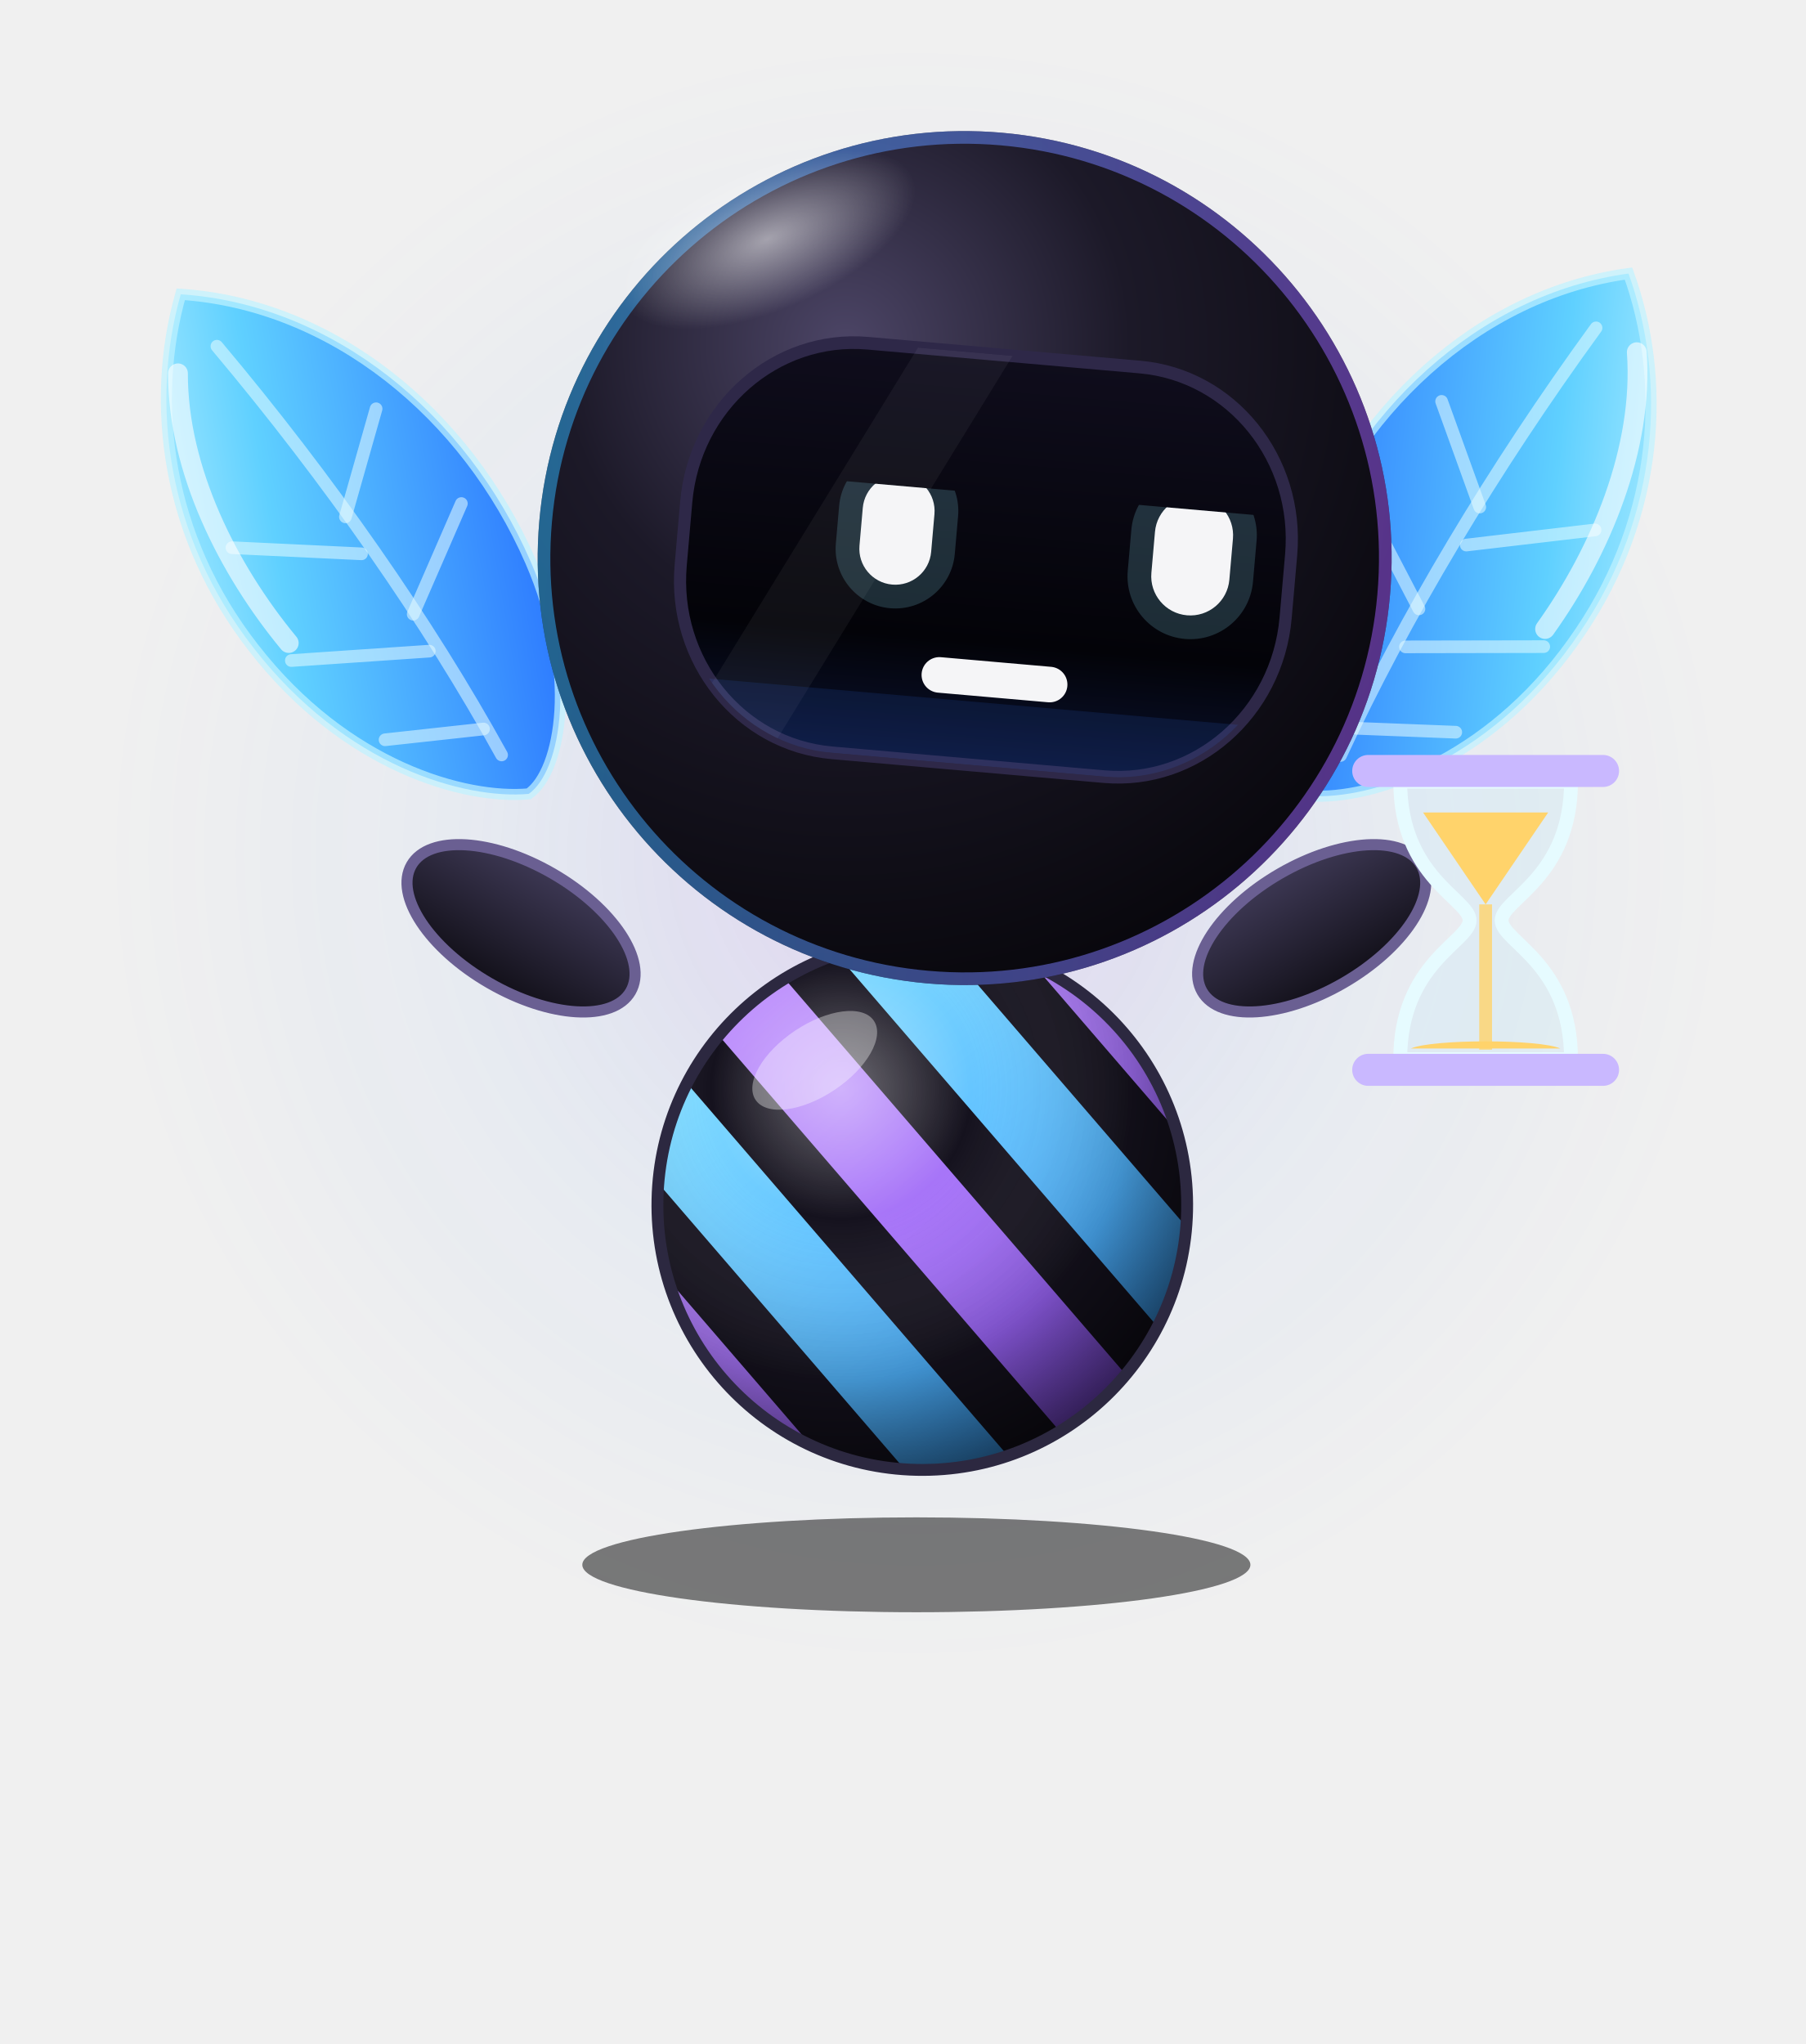
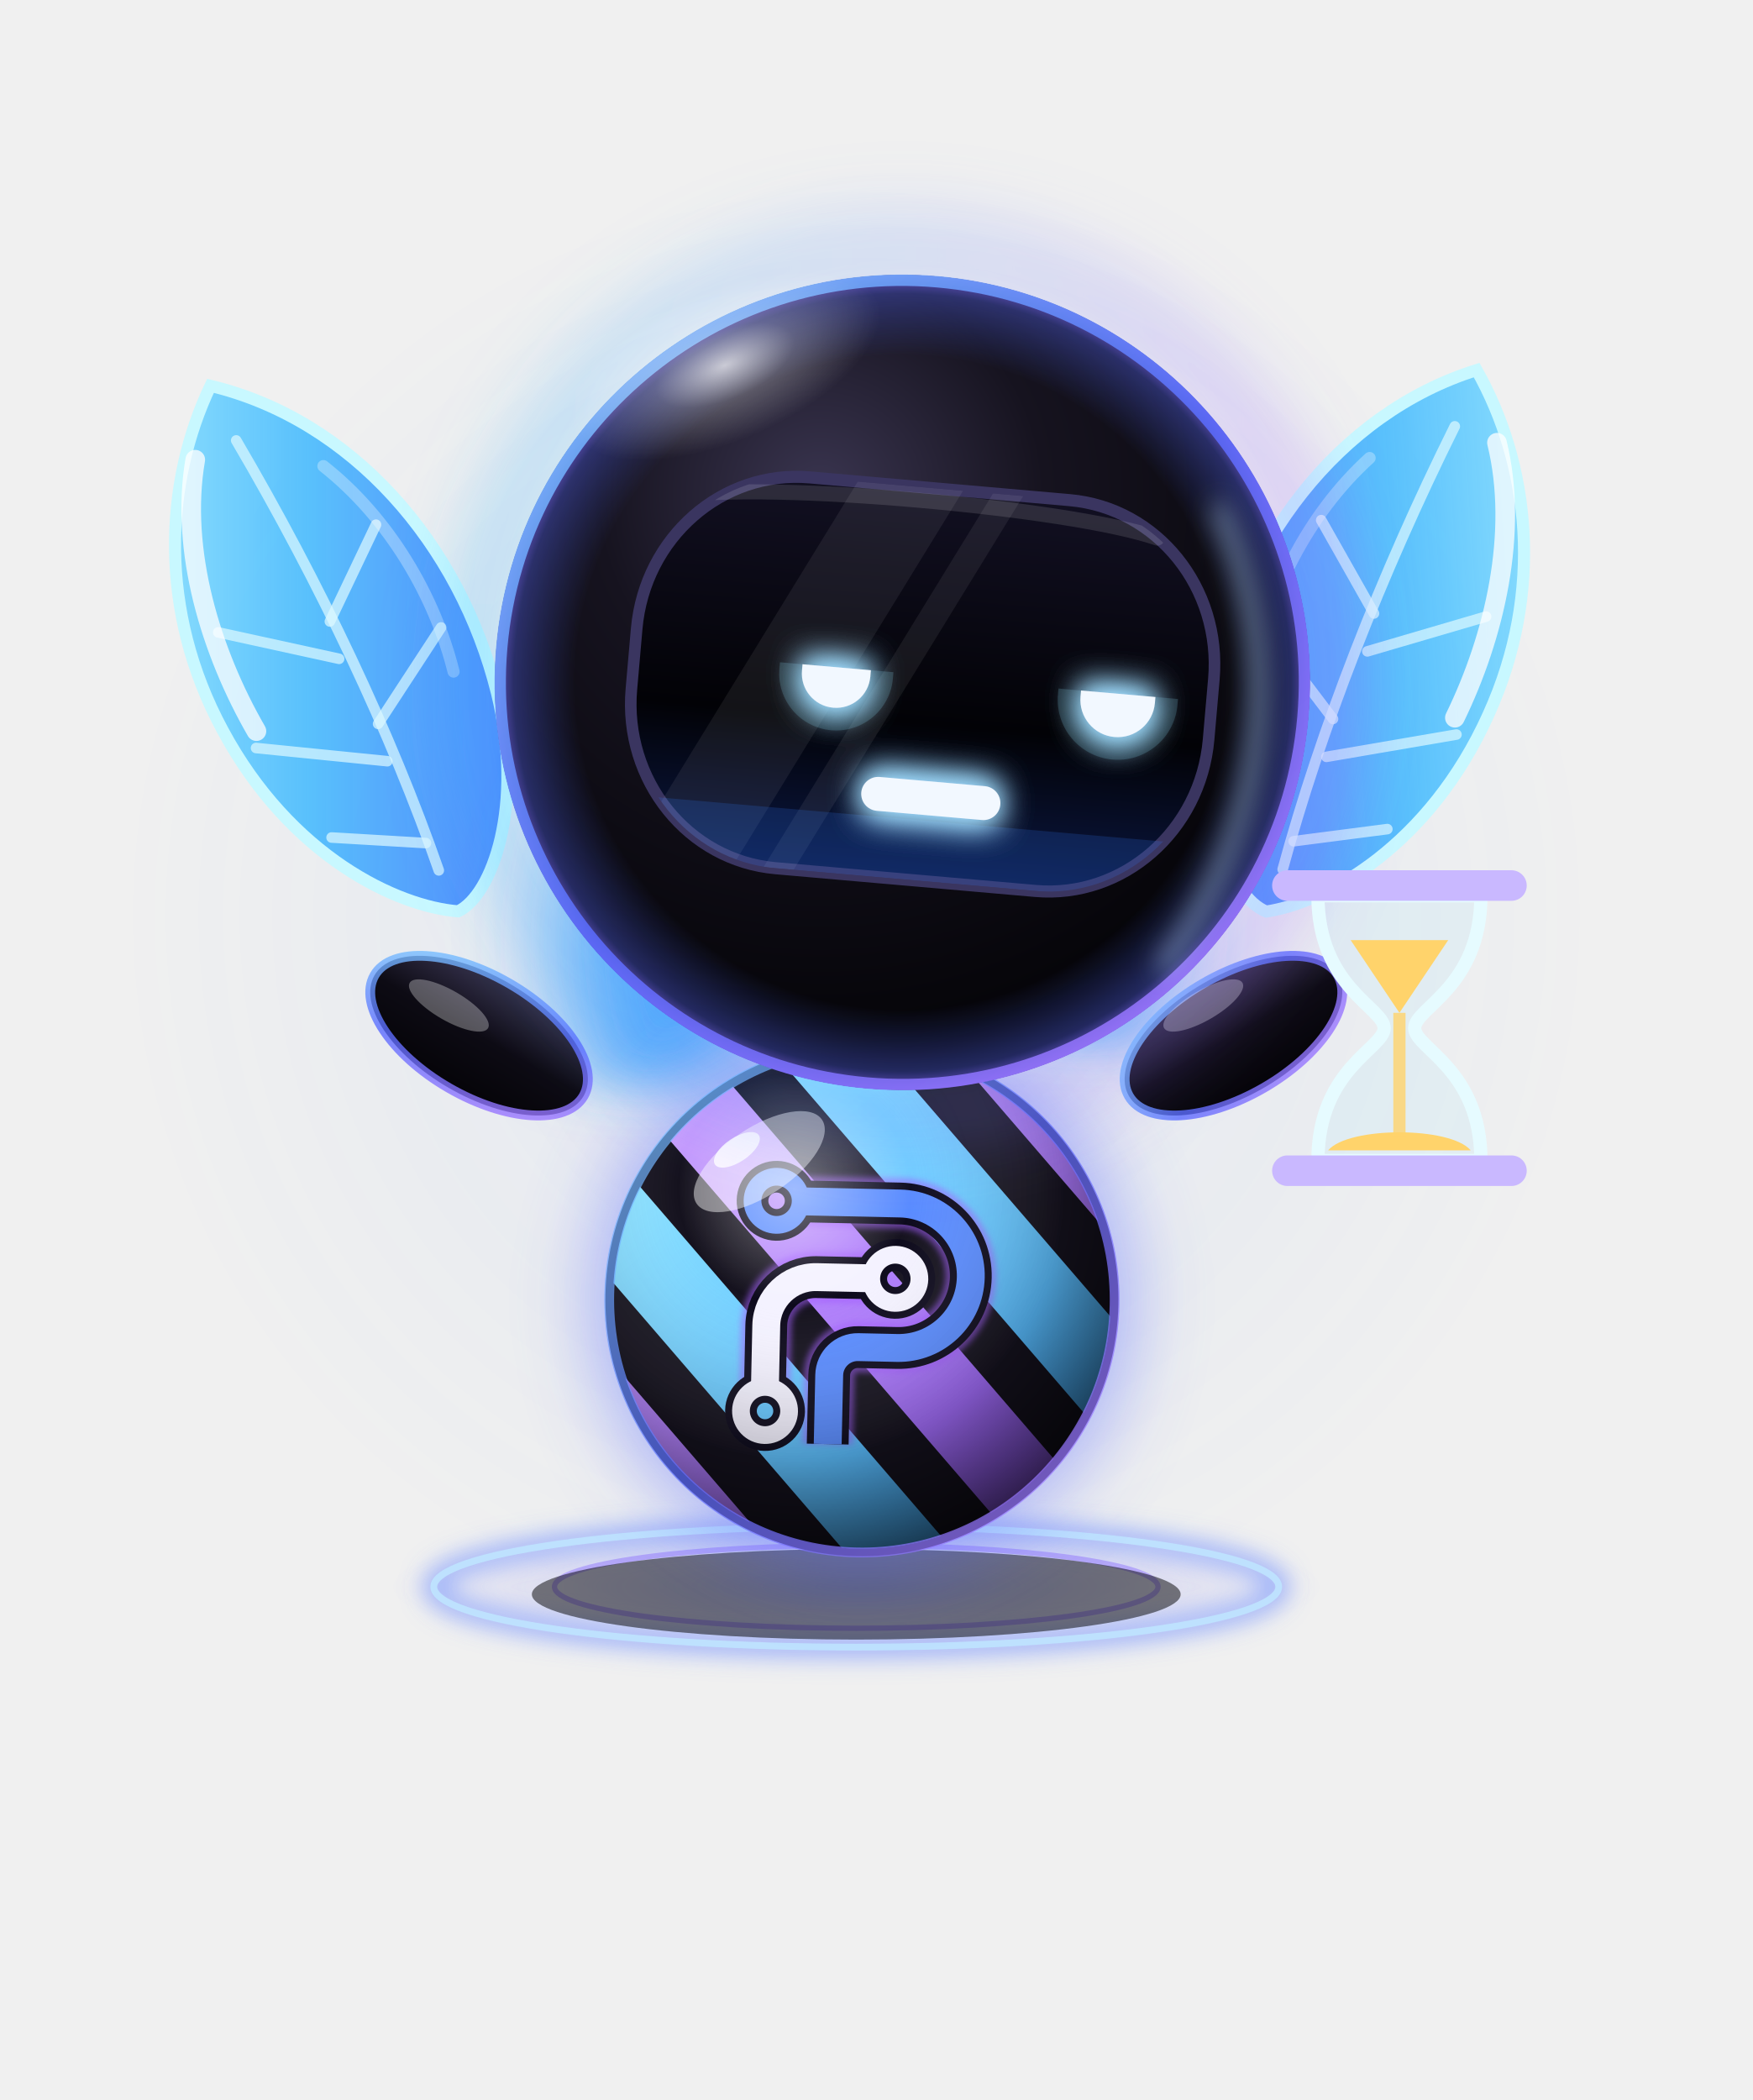
- <svg xmlns="http://www.w3.org/2000/svg" viewBox="-15.9 -7.9 228.4 258.5" role="img" aria-label="Yayen" width="2048" height="2318">
+ <svg xmlns="http://www.w3.org/2000/svg" viewBox="-13.5 -21.3 232.3 278.3" role="img" aria-label="Yayen" width="2048" height="2454">
  <defs>
+     <filter id="yv1-glow" x="-50%" y="-50%" width="200%" height="200%">
+       <feGaussianBlur in="SourceGraphic" stdDeviation="2.2" result="b" />
+       <feColorMatrix in="b" type="matrix" values="0 0 0 0 .35  0 0 0 0 .72  0 0 0 0 1  0 0 0 1.4 0" result="c" />
+       <feMerge>
+         <feMergeNode in="c" />
+         <feMergeNode in="c" />
+         <feMergeNode in="SourceGraphic" />
+       </feMerge>
+     </filter>
+     <filter id="yv1-blur" x="-50%" y="-50%" width="200%" height="200%">
+       <feGaussianBlur stdDeviation="5" />
+     </filter>
+     <filter id="yv1-blur2" x="-50%" y="-50%" width="200%" height="200%">
+       <feGaussianBlur stdDeviation="1.6" />
+     </filter>
    <radialGradient id="yv1-aura" cx="50%" cy="50%" r="50%">
-       <stop offset="0" stop-color="#8a2be2" stop-opacity=".55" />
-       <stop offset=".55" stop-color="#2f7bff" stop-opacity=".18" />
+       <stop offset="0" stop-color="#8a2be2" stop-opacity=".5" />
+       <stop offset=".55" stop-color="#2f7bff" stop-opacity=".16" />
      <stop offset="1" stop-color="#2f7bff" stop-opacity="0" />
    </radialGradient>
-     <radialGradient id="yv1-head" cx="34%" cy="26%" r="80%">
-       <stop offset="0" stop-color="#4c4566" />
-       <stop offset=".42" stop-color="#1c1928" />
-       <stop offset="1" stop-color="#08070c" />
+     <radialGradient id="yv1-head" cx="38%" cy="28%" r="78%">
+       <stop offset="0" stop-color="#3a3550" />
+       <stop offset=".35" stop-color="#16131f" />
+       <stop offset=".8" stop-color="#07060b" />
+       <stop offset="1" stop-color="#020205" />
+     </radialGradient>
+     <radialGradient id="yv1-headRim" cx="50%" cy="50%" r="50%">
+       <stop offset=".8" stop-color="#4b6bff" stop-opacity="0" />
+       <stop offset=".95" stop-color="#5a6cff" stop-opacity=".35" />
+       <stop offset="1" stop-color="#9a6bff" stop-opacity=".75" />
    </radialGradient>
    <radialGradient id="yv1-spec" cx="50%" cy="50%" r="50%">
-       <stop offset="0" stop-color="#fff" stop-opacity=".55" />
+       <stop offset="0" stop-color="#fff" stop-opacity=".75" />
+       <stop offset=".45" stop-color="#fff" stop-opacity=".25" />
      <stop offset="1" stop-color="#fff" stop-opacity="0" />
    </radialGradient>
    <linearGradient id="yv1-rim" x1="0" y1="0" x2="1" y2="0">
      <stop offset="0" stop-color="#2fb6ff" />
      <stop offset="1" stop-color="#a35cff" />
    </linearGradient>
+     <linearGradient id="yv1-rimV" x1="0" y1="0" x2="1" y2="1">
+       <stop offset="0" stop-color="#7fd8ff" />
+       <stop offset=".5" stop-color="#5a6cff" />
+       <stop offset="1" stop-color="#b07aff" />
+     </linearGradient>
    <linearGradient id="yv1-visor" x1="0" y1="0" x2="0" y2="1">
-       <stop offset="0" stop-color="#0f0d1c" />
-       <stop offset=".7" stop-color="#030308" />
-       <stop offset="1" stop-color="#0a1230" />
+       <stop offset="0" stop-color="#121022" />
+       <stop offset=".6" stop-color="#020206" />
+       <stop offset="1" stop-color="#0b1844" />
    </linearGradient>
    <linearGradient id="yv1-wing" x1="0" y1="0" x2="1" y2="1">
-       <stop offset="0" stop-color="#c8f6ff" />
-       <stop offset=".35" stop-color="#5fd0ff" />
-       <stop offset="1" stop-color="#1f62ff" />
+       <stop offset="0" stop-color="#9eecff" stop-opacity=".92" />
+       <stop offset=".45" stop-color="#38b6ff" stop-opacity=".82" />
+       <stop offset="1" stop-color="#2456ff" stop-opacity=".78" />
    </linearGradient>
    <linearGradient id="yv1-arm" x1="0" y1="0" x2="0" y2="1">
-       <stop offset="0" stop-color="#3d3854" />
-       <stop offset="1" stop-color="#121019" />
+       <stop offset="0" stop-color="#34304a" />
+       <stop offset=".5" stop-color="#0d0b14" />
+       <stop offset="1" stop-color="#050408" />
    </linearGradient>
    <linearGradient id="yv1-pu" x1="0" y1="0" x2="0" y2="1">
-       <stop offset="0" stop-color="#cfa6ff" />
-       <stop offset="1" stop-color="#7a3df0" />
+       <stop offset="0" stop-color="#d8b4ff" />
+       <stop offset="1" stop-color="#8243f5" />
    </linearGradient>
    <linearGradient id="yv1-cy" x1="0" y1="0" x2="0" y2="1">
-       <stop offset="0" stop-color="#9af0ff" />
-       <stop offset="1" stop-color="#1f8cff" />
-     </linearGradient>
-     <radialGradient id="yv1-ball" cx="34%" cy="28%" r="78%">
-       <stop offset="0" stop-color="#fff" stop-opacity=".38" />
-       <stop offset=".32" stop-color="#fff" stop-opacity="0" />
-       <stop offset=".72" stop-color="#000" stop-opacity=".2" />
-       <stop offset="1" stop-color="#000" stop-opacity=".65" />
+       <stop offset="0" stop-color="#a6f4ff" />
+       <stop offset="1" stop-color="#2a9bff" />
+     </linearGradient>
+     <radialGradient id="yv1-ball" cx="36%" cy="28%" r="78%">
+       <stop offset="0" stop-color="#fff" stop-opacity=".42" />
+       <stop offset=".3" stop-color="#fff" stop-opacity="0" />
+       <stop offset=".7" stop-color="#000" stop-opacity=".22" />
+       <stop offset="1" stop-color="#000" stop-opacity=".72" />
+     </radialGradient>
+     <radialGradient id="yv1-floor" cx="50%" cy="50%" r="50%">
+       <stop offset="0" stop-color="#5a6cff" stop-opacity=".35" />
+       <stop offset=".7" stop-color="#3a3cff" stop-opacity=".08" />
+       <stop offset="1" stop-color="#3a3cff" stop-opacity="0" />
    </radialGradient>
    <linearGradient id="yv1-holo" x1="0" y1="0" x2="0" y2="1">
      <stop offset="0" stop-color="#2fb6ff" stop-opacity=".28" />
      <stop offset="1" stop-color="#a35cff" stop-opacity=".12" />
    </linearGradient>
    <clipPath id="yv1-cbody">
      <circle cx="100" cy="148" r="33" />
+     </clipPath>
+     <clipPath id="yv1-chead">
+       <circle cx="100" cy="66" r="54" />
    </clipPath>
    <clipPath id="yv1-cvisor">
      <rect class="visorClip" x="60" y="40" width="80" height="52" rx="22" transform="translate(102.7 66) scale(0.96 1) translate(-100 -66)" />
    </clipPath>
    <mask id="yv1-mL" maskUnits="userSpaceOnUse" x="0" y="0" width="200" height="200">
      <rect width="200" height="200" fill="#fff" />
-       <rect class="lidL" fill="#000" x="82.06" y="52.25" width="18.2" height="5.37" />
+       <rect class="lidL" fill="#000" x="82.06" y="52.25" width="18.2" height="12.51" />
      <ellipse class="cutL" fill="#000" cx="91.16" cy="80.48" rx="9.56" ry="8.33" opacity="0" />
    </mask>
    <mask id="yv1-mR" maskUnits="userSpaceOnUse" x="0" y="0" width="200" height="200">
      <rect width="200" height="200" fill="#fff" />
-       <rect class="lidR" fill="#000" x="118.74" y="51.65" width="19.8" height="5.73" />
+       <rect class="lidR" fill="#000" x="118.74" y="51.65" width="19.8" height="13.36" />
      <ellipse class="cutR" fill="#000" cx="128.64" cy="81.82" rx="10.39" ry="9.07" opacity="0" />
    </mask>
+     <path id="yv1-leaf" d="M0-38C15-26 21-5 17 15C14 30 5 39 0 39C-7 35-17 23-18 4C-19-14-11-29 0-38Z" />
    <g id="yv1-wingShape" transform="translate(30 62) rotate(-28)">
-       <path d="M0-38C15-26 21-5 17 15C14 30 5 39 0 39C-7 35-17 23-18 4C-19-14-11-29 0-38Z" fill="url(#yv1-wing)" stroke="#bff3ff" stroke-opacity=".7" stroke-width="1.4" />
-       <g stroke="#e6fbff" stroke-opacity=".55" stroke-width="1.6" stroke-linecap="round" fill="none">
+       <use class="gl" href="#yv1-leaf" fill="#2f9bff" opacity=".8" filter="url(#yv1-blur)" x="70.03" y="54" />
+       <use href="#yv1-leaf" fill="url(#yv1-wing)" stroke="#c8f8ff" stroke-width="1.6" />
+       <g stroke="#dffaff" stroke-opacity=".7" stroke-width="1.4" stroke-linecap="round" fill="none">
        <path d="M0-30C2-8 2 14 0 33" />
        <path d="M-13-8L0 2" />
        <path d="M-15 8L0 17" />
        <path d="M-11 23L0 29" />
        <path d="M12-12L1-3" />
        <path d="M14 4L1 12" />
      </g>
-       <path d="M-6-30C-13-20-15-6-14 6" stroke="#fff" stroke-opacity=".6" stroke-width="2.5" stroke-linecap="round" fill="none" />
+       <path d="M-6-30C-13-20-15-6-14 6" stroke="#fff" stroke-opacity=".75" stroke-width="2.6" stroke-linecap="round" fill="none" />
+       <path d="M9-22C14-12 15 0 13 10" stroke="#fff" stroke-opacity=".3" stroke-width="1.6" stroke-linecap="round" fill="none" />
    </g>
  </defs>
-   <circle class="aura" cx="100" cy="100" r="104" fill="url(#yv1-aura)" opacity="0.28" transform="translate(100 100) scale(0.98) translate(-100 -100)" />
-   <ellipse class="shadow" cx="100" cy="190" rx="42.25" ry="6" fill="#000" opacity="0.5" />
+   <circle class="aura" cx="100" cy="100" r="104" fill="url(#yv1-aura)" opacity="0.23" transform="translate(100 100) scale(0.96) translate(-100 -100)" />
+   <g class="floor">
+     <ellipse cx="100" cy="189" rx="62" ry="10" fill="url(#yv1-floor)" />
+     <ellipse cx="100" cy="189" rx="56" ry="8" fill="none" stroke="#6a8cff" stroke-width="2.4" opacity=".7" filter="url(#yv1-blur2)" />
+     <ellipse cx="100" cy="189" rx="56" ry="8" fill="none" stroke="#bfe4ff" stroke-width=".9" opacity=".9" />
+     <ellipse cx="100" cy="189" rx="40" ry="5.5" fill="none" stroke="#8a6bff" stroke-width=".7" opacity=".45" />
+   </g>
+   <ellipse class="shadow" cx="100" cy="190" rx="43" ry="6" fill="#000" opacity="0.5" />
  <g class="back" />
-   <g class="all" transform="translate(100 106.5) scale(1) rotate(0) translate(-100 -110)">
-     <g class="wingL" transform="rotate(-6.86 46 74)">
+   <g class="all" transform="translate(100 112.95) scale(1) rotate(0) translate(-100 -110)">
+     <g class="wingL" transform="rotate(2.77 46 74)">
      <use href="#yv1-wingShape" />
    </g>
-     <g class="wingR" transform="rotate(2.86 154 74)">
+     <g class="wingR" transform="rotate(-6.77 154 74)">
      <use href="#yv1-wingShape" transform="translate(200 0) scale(-1 1)" />
    </g>
    <g class="body" transform="translate(0.75 0) rotate(1.25 100 148)">
+       <circle class="gl" cx="100" cy="148" r="36" fill="#5a6cff" opacity=".45" filter="url(#yv1-blur)" />
      <circle cx="100" cy="148" r="34" fill="#15121e" />
      <g clip-path="url(#yv1-cbody)">
        <g transform="rotate(-42 100 148)">
          <rect x="22.5" y="90" width="11" height="120" fill="url(#yv1-pu)" />
          <rect x="40.5" y="90" width="11" height="120" fill="url(#yv1-cy)" />
          <rect x="58.5" y="90" width="11" height="120" fill="url(#yv1-pu)" />
          <rect x="76.5" y="90" width="11" height="120" fill="url(#yv1-cy)" />
          <rect x="94.5" y="90" width="11" height="120" fill="url(#yv1-pu)" />
          <rect x="112.5" y="90" width="11" height="120" fill="url(#yv1-cy)" />
          <rect x="130.5" y="90" width="11" height="120" fill="url(#yv1-pu)" />
          <rect x="148.5" y="90" width="11" height="120" fill="url(#yv1-cy)" />
          <rect x="166.5" y="90" width="11" height="120" fill="url(#yv1-pu)" />
        </g>
+         <g class="logo" transform="translate(100 149) scale(.084) translate(-256 -253)" fill="none" stroke-width="44">
+           <g class="gl" stroke="#a35cff" stroke-width="80" opacity=".55" filter="url(#yv1-blur)">
+             <path d="M160 88H313A114 114 0 0 1 313 316H252A45 45 0 0 0 207 361V470" />
+             <circle cx="118" cy="88" r="38" stroke-width="28" />
+             <path d="M265 207H184A78 78 0 0 0 106 285V380" />
+             <circle cx="308" cy="207" r="38" stroke-width="28" />
+             <circle cx="107" cy="420" r="38" stroke-width="28" />
+           </g>
+           <g stroke="#0d0a1c" stroke-width="66">
+             <path d="M160 88H313A114 114 0 0 1 313 316H252A45 45 0 0 0 207 361V470" />
+             <circle cx="118" cy="88" r="38" stroke-width="50" />
+             <path d="M265 207H184A78 78 0 0 0 106 285V380" />
+             <circle cx="308" cy="207" r="38" stroke-width="50" />
+             <circle cx="107" cy="420" r="38" stroke-width="50" />
+           </g>
+           <g stroke="#5a8cff">
+             <path d="M160 88H313A114 114 0 0 1 313 316H252A45 45 0 0 0 207 361V470" />
+             <circle cx="118" cy="88" r="38" stroke-width="28" />
+           </g>
+           <g stroke="#f4f2ff">
+             <path d="M265 207H184A78 78 0 0 0 106 285V380" />
+             <circle cx="308" cy="207" r="38" stroke-width="28" />
+             <circle cx="107" cy="420" r="38" stroke-width="28" />
+           </g>
+         </g>
        <circle cx="100" cy="148" r="33" fill="url(#yv1-ball)" />
      </g>
-       <circle cx="100" cy="148" r="33.5" fill="none" stroke="#2c2840" stroke-width="1.5" />
-       <ellipse cx="86" cy="130" rx="9" ry="4.5" transform="rotate(-35 86 130)" fill="#fff" opacity=".35" />
+       <circle cx="100" cy="148" r="33.5" fill="none" stroke="url(#yv1-rimV)" stroke-opacity=".7" stroke-width="1.3" />
+       <ellipse cx="86" cy="130" rx="10" ry="4.5" transform="rotate(-35 86 130)" fill="#fff" opacity=".45" />
+       <ellipse cx="83" cy="128.5" rx="3.5" ry="1.6" transform="rotate(-35 83 128.5)" fill="#fff" opacity=".8" />
    </g>
    <g class="armL" transform="rotate(0 60 110)">
-       <ellipse cx="50" cy="113" rx="16" ry="8" transform="rotate(30 50 113)" fill="url(#yv1-arm)" stroke="#6a5f92" stroke-width="1.4" />
+       <ellipse cx="50" cy="113" rx="16" ry="8" transform="rotate(30 50 113)" fill="url(#yv1-arm)" stroke="url(#yv1-rimV)" stroke-opacity=".8" stroke-width="1.3" />
+       <ellipse cx="46" cy="109" rx="6" ry="2" transform="rotate(30 46 109)" fill="#fff" opacity=".3" />
    </g>
    <g class="armR" transform="rotate(0 140 110)">
-       <ellipse cx="150" cy="113" rx="16" ry="8" transform="rotate(-30 150 113)" fill="url(#yv1-arm)" stroke="#6a5f92" stroke-width="1.4" />
+       <ellipse cx="150" cy="113" rx="16" ry="8" transform="rotate(-30 150 113)" fill="url(#yv1-arm)" stroke="url(#yv1-rimV)" stroke-opacity=".8" stroke-width="1.3" />
+       <ellipse cx="146" cy="109" rx="6" ry="2" transform="rotate(-30 146 109)" fill="#fff" opacity=".3" />
    </g>
    <g class="head" transform="translate(2.1 0) rotate(5 100 112)">
+       <circle class="gl" cx="100" cy="66" r="57" fill="none" stroke="url(#yv1-rim)" stroke-width="4" opacity=".55" filter="url(#yv1-blur)" />
      <circle cx="100" cy="66" r="54" fill="url(#yv1-head)" />
-       <circle cx="100" cy="66" r="53.2" fill="none" stroke="url(#yv1-rim)" stroke-opacity=".5" stroke-width="1.6" />
-       <ellipse class="spec" cx="74" cy="28" rx="20" ry="9" transform="translate(-2.4 0) rotate(-28 74 28)" fill="url(#yv1-spec)" />
-       <rect class="visorRect" x="60" y="40" width="80" height="52" rx="22" fill="url(#yv1-visor)" stroke="#2e2848" stroke-width="1.6" transform="translate(102.7 66) scale(0.96 1) translate(-100 -66)" />
+       <circle cx="100" cy="66" r="54" fill="url(#yv1-headRim)" />
+       <circle cx="100" cy="66" r="53.3" fill="none" stroke="url(#yv1-rimV)" stroke-opacity=".85" stroke-width="1.5" />
+       <g clip-path="url(#yv1-chead)">
+         <path d="M140 40C150 58 150 80 138 100" stroke="#bfe4ff" stroke-opacity=".35" stroke-width="3" stroke-linecap="round" fill="none" filter="url(#yv1-blur2)" />
+       </g>
+       <ellipse class="spec" cx="76" cy="27" rx="22" ry="10" transform="translate(-2.4 0) rotate(-28 74 28)" fill="url(#yv1-spec)" />
+       <rect class="visorRect" x="60" y="40" width="80" height="52" rx="22" fill="url(#yv1-visor)" stroke="#3a3560" stroke-width="1.6" transform="translate(102.7 66) scale(0.96 1) translate(-100 -66)" />
      <g clip-path="url(#yv1-cvisor)">
-         <path class="glare" d="M70 92L96 40H108L82 92Z" fill="#fff" opacity=".05" transform="translate(-4.2 0)" />
-         <rect x="40" y="84" width="120" height="8" fill="#2f7bff" opacity=".12" />
+         <path class="glare" d="M70 92L96 40H110L84 92ZM88 92L114 40H118L92 92Z" fill="#fff" opacity=".07" transform="translate(-4.2 0)" />
+         <rect x="40" y="84" width="120" height="8" fill="#2f7bff" opacity=".18" />
        <rect class="screenGlow" x="40" y="40" width="120" height="52" fill="#5fd0ff" opacity="0" />
        <ellipse class="blushL" cx="75.79" cy="78" rx="7" ry="3.5" fill="#ff7ac8" opacity="0" />
        <ellipse class="blushR" cx="129.61" cy="78" rx="7" ry="3.5" fill="#ff7ac8" opacity="0" />
        <rect class="haloL" fill="#8ee8ff" opacity=".18" mask="url(#yv1-mL)" x="83.61" y="53.25" width="15.1" height="19.89" rx="7.55" />
        <rect class="haloR" fill="#8ee8ff" opacity=".18" mask="url(#yv1-mR)" x="120.69" y="52.65" width="15.9" height="21.11" rx="7.95" />
-         <rect class="eyeL" fill="#f5f5f7" mask="url(#yv1-mL)" x="86.61" y="56.25" width="9.1" height="13.89" rx="4.55" />
-         <rect class="eyeR" fill="#f5f5f7" mask="url(#yv1-mR)" x="123.69" y="55.65" width="9.9" height="15.11" rx="4.95" />
-         <path class="browL" stroke="#f5f5f7" stroke-width="4" stroke-linecap="round" fill="none" opacity="0" d="M84.66 49.75L97.66 49.75" />
-         <path class="browR" stroke="#f5f5f7" stroke-width="4" stroke-linecap="round" fill="none" opacity="0" d="M122.14 49.15L135.14 49.15" />
-         <path class="mouth" stroke="#f5f5f7" stroke-width="4.5" stroke-linecap="round" fill="none" d="M98.1 81Q105.1 81 112.1 81" opacity="1" />
-         <ellipse class="mouthO" fill="#f5f5f7" opacity="0" cx="105.1" cy="82" rx="3" ry="0" />
+         <g filter="url(#yv1-glow)">
+           <rect class="eyeL" fill="#f2f8ff" mask="url(#yv1-mL)" x="86.61" y="56.25" width="9.1" height="13.89" rx="4.55" />
+           <rect class="eyeR" fill="#f2f8ff" mask="url(#yv1-mR)" x="123.69" y="55.65" width="9.9" height="15.11" rx="4.95" />
+           <path class="browL" stroke="#f2f8ff" stroke-width="4" stroke-linecap="round" fill="none" opacity="0" d="M84.66 51.25L97.66 51.25" />
+           <path class="browR" stroke="#f2f8ff" stroke-width="4" stroke-linecap="round" fill="none" opacity="0" d="M122.14 50.65L135.14 50.65" />
+           <path class="mouth" stroke="#f2f8ff" stroke-width="4.5" stroke-linecap="round" fill="none" d="M98.1 81Q105.1 81 112.1 81" opacity="1" />
+           <ellipse class="mouthO" fill="#f2f8ff" opacity="0" cx="105.1" cy="82" rx="3" ry="0" />
+         </g>
        <g class="glasses" opacity="0">
-           <rect class="gL" width="30" height="16" rx="6" fill="#120a20" stroke="url(#yv1-rim)" stroke-width="2.5" x="70.03" y="54" />
+           <rect class="gL" width="30" height="16" rx="6" fill="#120a20" stroke="url(#yv1-rim)" stroke-width="2.5" />
          <rect class="gR" width="30" height="16" rx="6" fill="#120a20" stroke="url(#yv1-rim)" stroke-width="2.5" x="106.54" y="54" />
          <path class="gB" stroke="#a35cff" stroke-width="2.5" d="M98.7 60h8" />
        </g>
+         <path d="M68 44C80 41 120 41 132 44" stroke="#fff" stroke-opacity=".12" stroke-width="2" stroke-linecap="round" fill="none" />
      </g>
    </g>
    <g class="props">
      <g transform="translate(172 112) scale(1.35) rotate(0)">
        <path d="M-8-13C-8-4-1.5-2-1.5 0C-1.5 2-8 4-8 13H8C8 4 1.5 2 1.5 0C1.5-2 8-4 8-13Z" fill="#8ee8ff" fill-opacity="0.12" />
-         <path fill="#ffd36b" d="M-5.86 -10.11H5.86L0 -1.5Z M-7 12C-5 11.11 5 11.11 7 12Z" />
-         <path stroke="#ffd36b" stroke-width="1.2" d="M0-1.5V12.11" opacity="0.8" />
+         <path fill="#ffd36b" d="M-4.79 -8.64H4.79L0 -1.5Z M-7 12C-5 9.64 5 9.64 7 12Z" />
+         <path stroke="#ffd36b" stroke-width="1.2" d="M0-1.5V10.64" opacity="0.8" />
        <path d="M-8-13C-8-4-1.5-2-1.5 0C-1.5 2-8 4-8 13H8C8 4 1.5 2 1.5 0C1.5-2 8-4 8-13Z" fill="none" stroke="#e6fbff" stroke-width="1.3" stroke-linejoin="round" />
        <path d="M-11-14H11M-11 14H11" stroke="#c9b8ff" stroke-width="3" stroke-linecap="round" />
      </g>
    </g>
  </g>
  <g class="fx" />
</svg>
